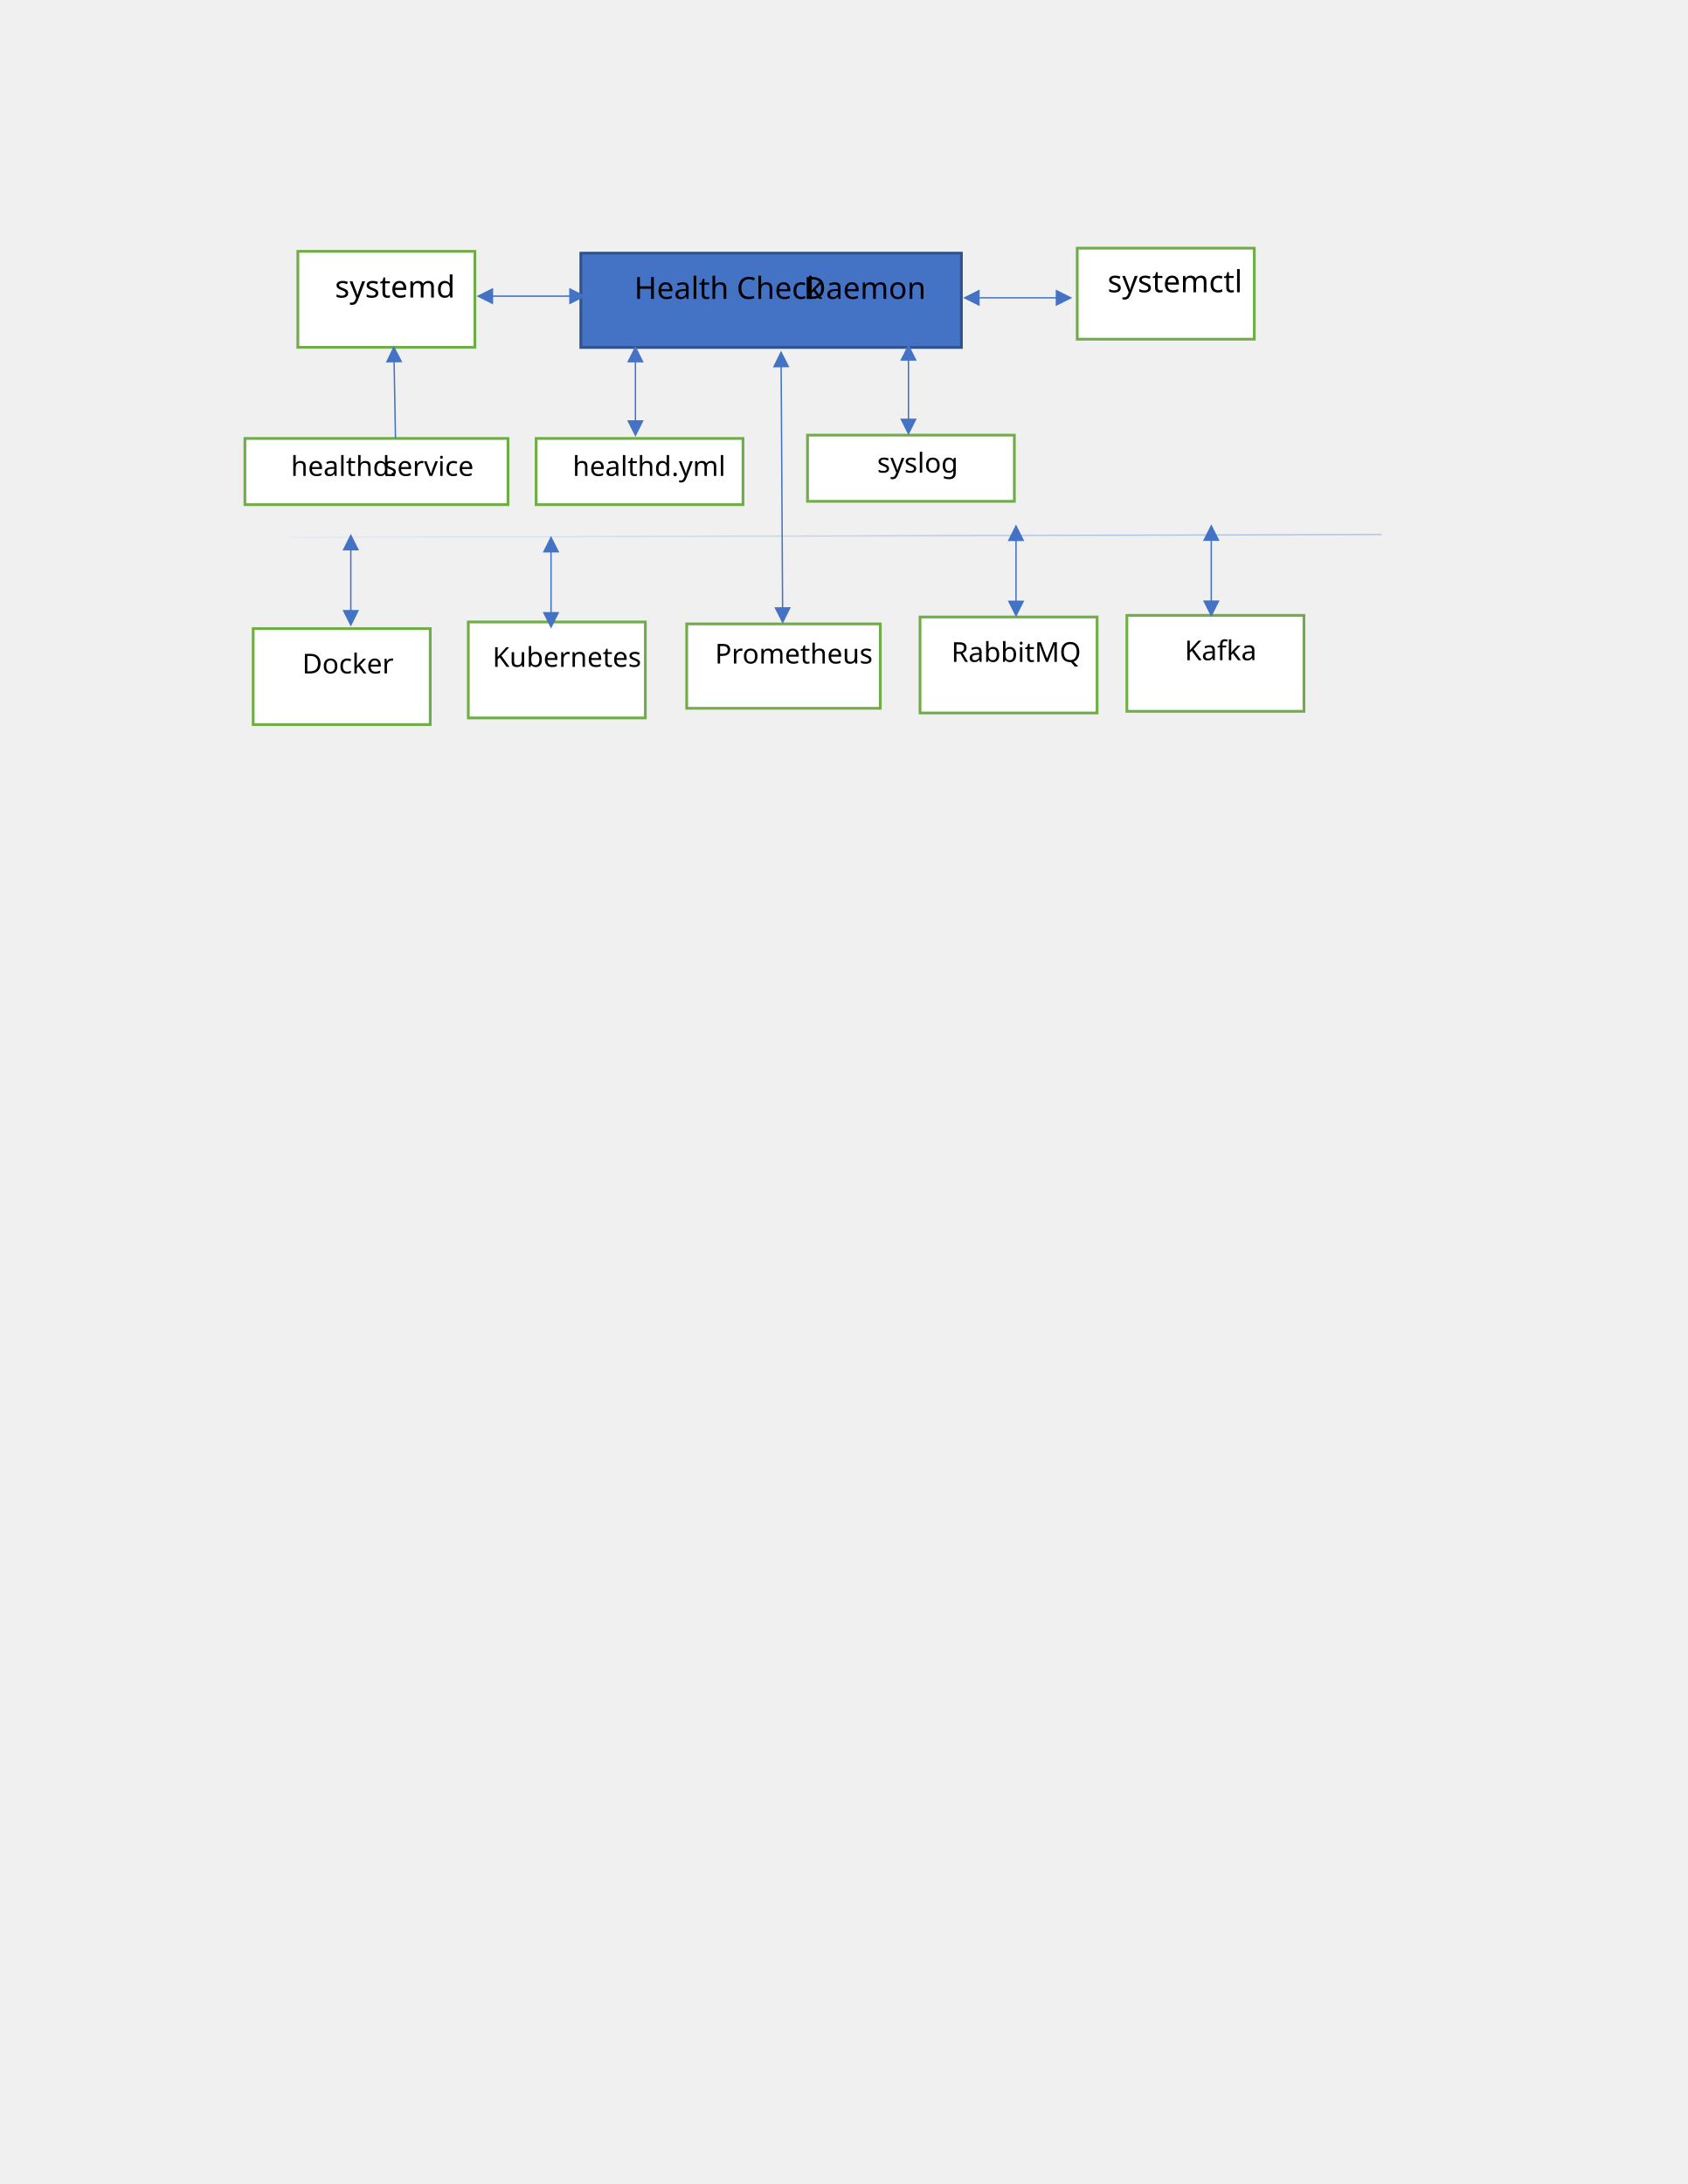
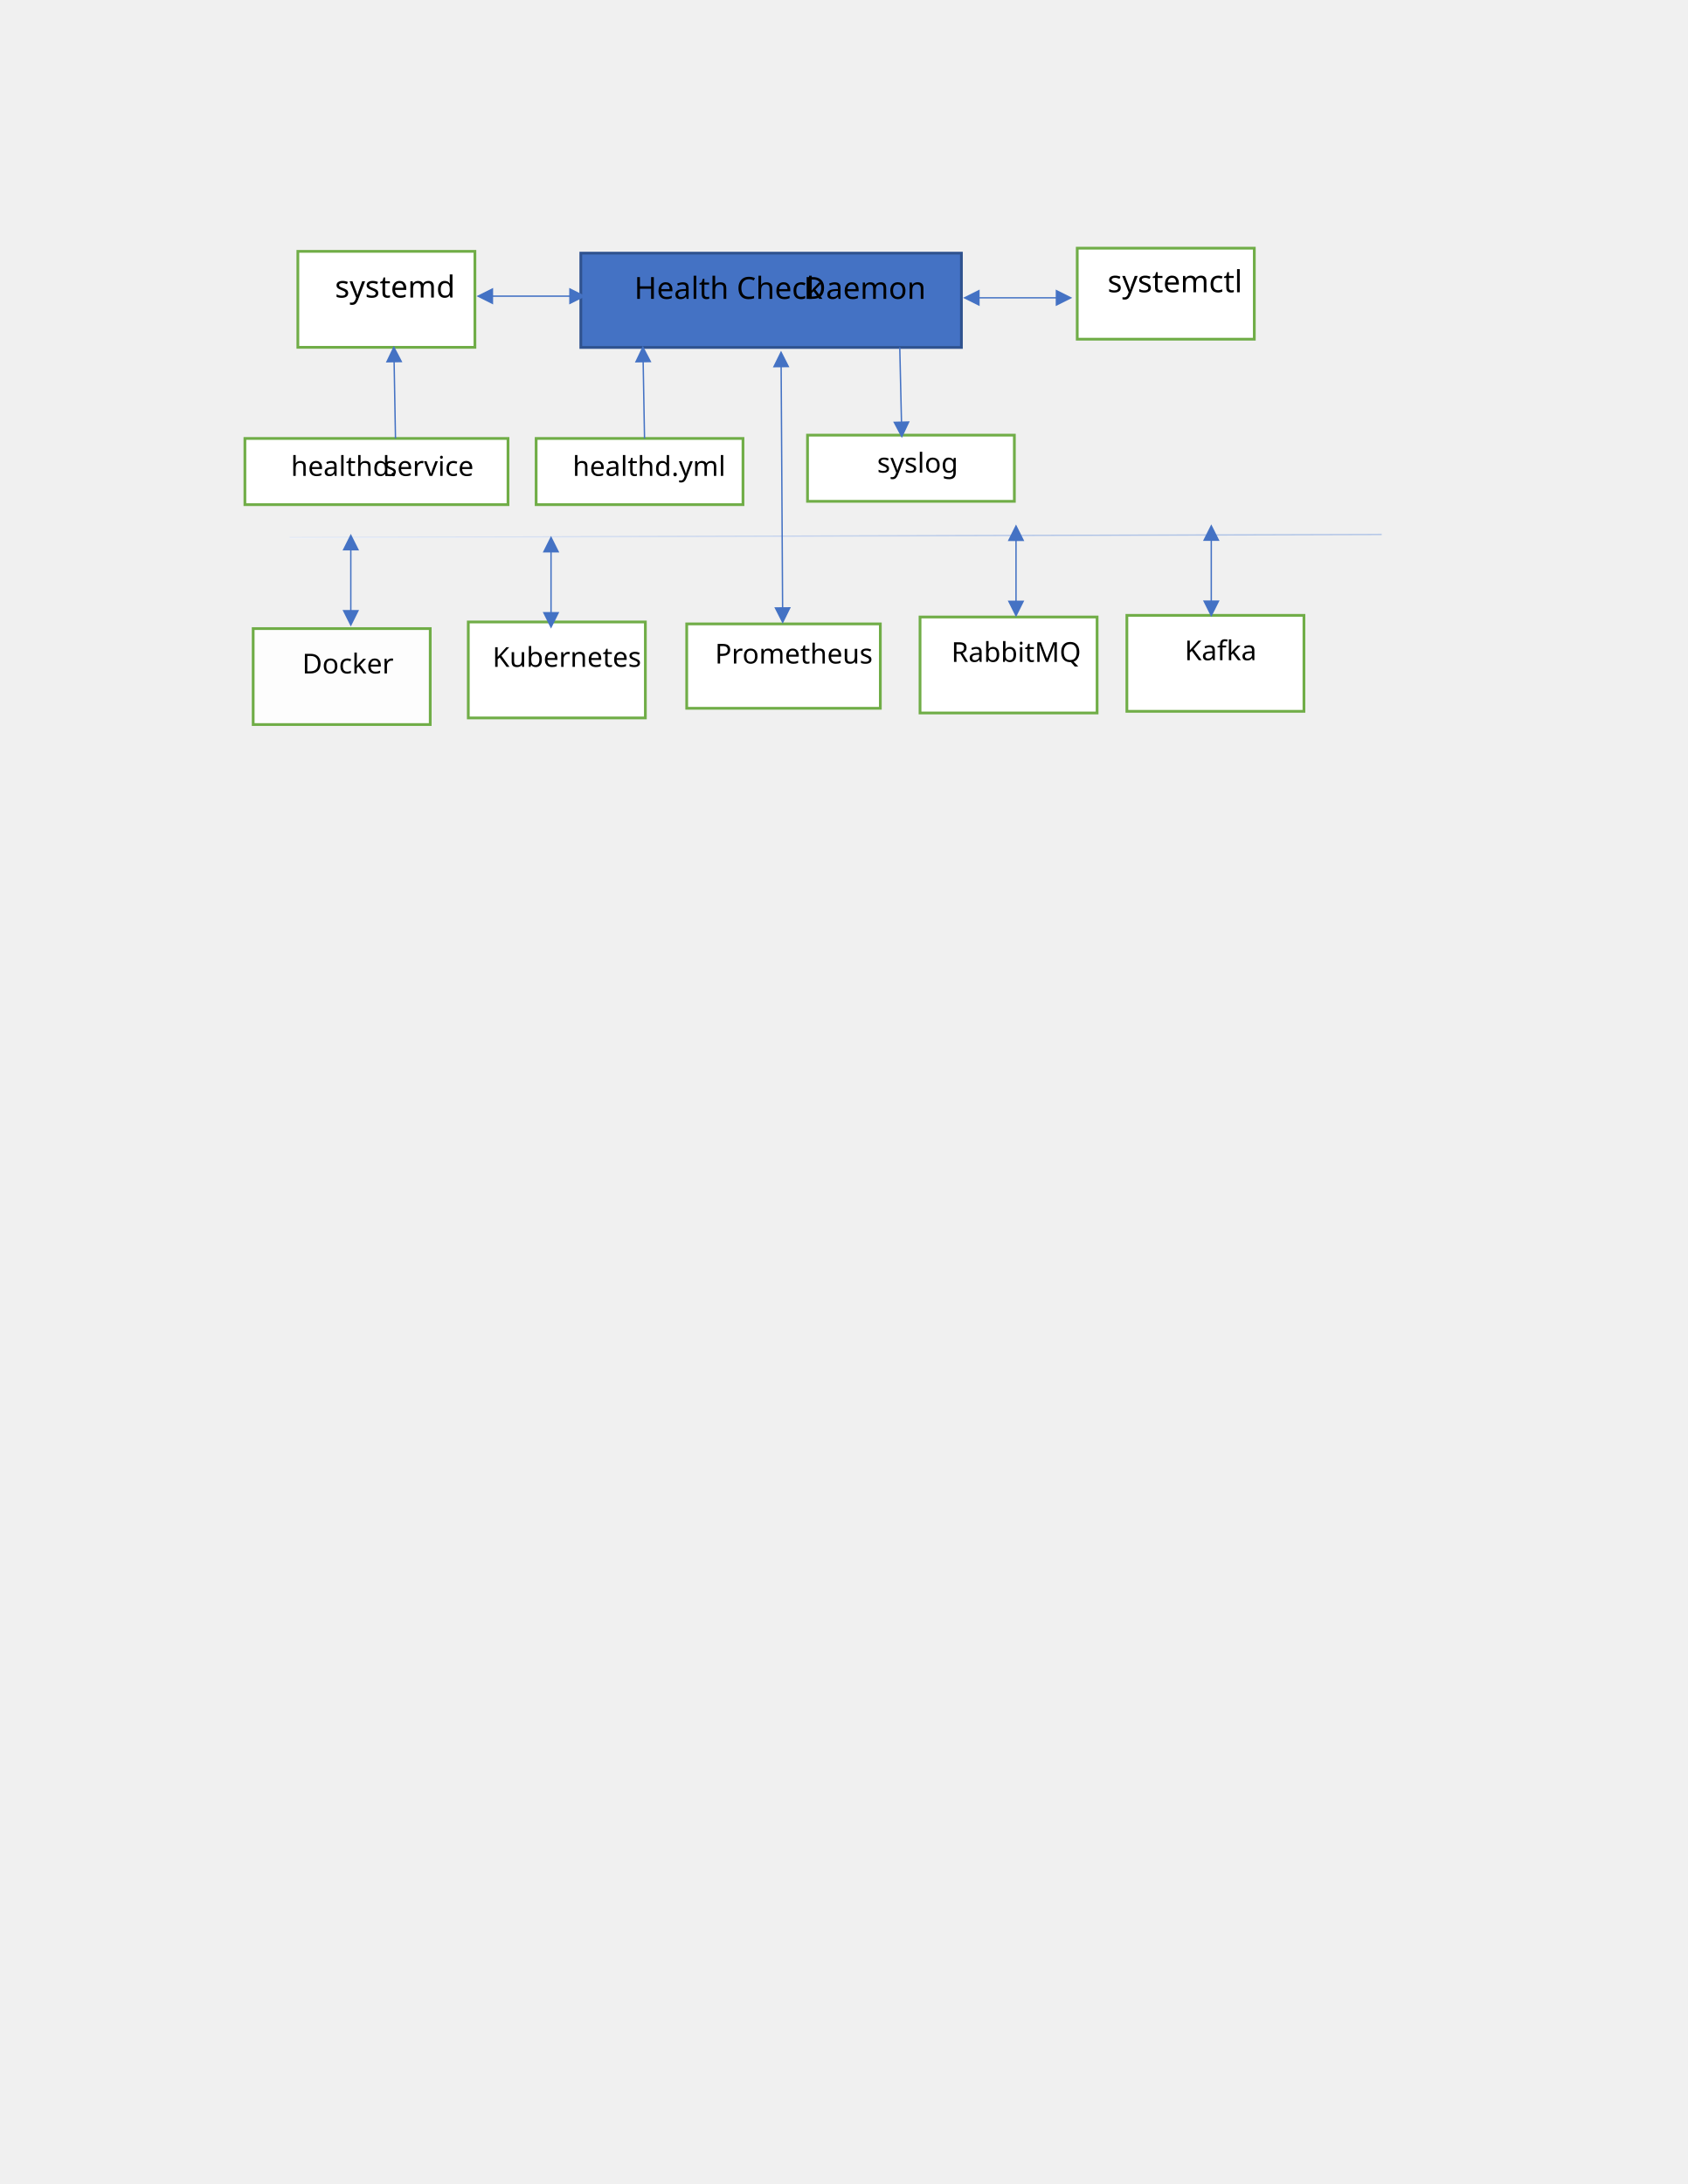
<svg xmlns="http://www.w3.org/2000/svg" viewBox="0 0 816 1056" height="1056" width="816" xml:space="preserve" id="svg2" version="1.1">
  <defs id="defs6">
-     <clipPath id="clipPath22" clipPathUnits="userSpaceOnUse">
-       <path style="clip-rule:evenodd" id="path20" d="M 211.13,670.06 H 348.19 V 696.1 H 211.13 Z" />
+     <clipPath id="clipPath18" clipPathUnits="userSpaceOnUse">
+       <path style="clip-rule:evenodd" id="path16" d="M 9.12e-6,0 H 612 V 792 H 9.12e-6 Z" />
    </clipPath>
    <clipPath id="clipPath30" clipPathUnits="userSpaceOnUse">
      <path style="clip-rule:evenodd" id="path28" d="M 211.13,670.06 H 348.19 V 696.1 H 211.13 Z" />
    </clipPath>
-     <clipPath id="clipPath42" clipPathUnits="userSpaceOnUse">
-       <path style="clip-rule:evenodd" id="path40" d="M 211.13,670.06 H 348.19 V 696.1 H 211.13 Z" />
-     </clipPath>
-     <clipPath id="clipPath54" clipPathUnits="userSpaceOnUse">
-       <path style="clip-rule:evenodd" id="path52" d="M 211.13,670.06 H 348.19 V 696.1 H 211.13 Z" />
-     </clipPath>
-     <clipPath id="clipPath66" clipPathUnits="userSpaceOnUse">
-       <path style="clip-rule:evenodd" id="path64" d="m 108.5,670.18 h 63.24 V 696.7 H 108.5 Z" />
+     <clipPath id="clipPath38" clipPathUnits="userSpaceOnUse">
+       <path style="clip-rule:evenodd" id="path36" d="M 211.13,670.06 H 348.19 V 696.1 H 211.13 Z" />
+     </clipPath>
+     <clipPath id="clipPath50" clipPathUnits="userSpaceOnUse">
+       <path style="clip-rule:evenodd" id="path48" d="M 211.13,670.06 H 348.19 V 696.1 H 211.13 Z" />
+     </clipPath>
+     <clipPath id="clipPath62" clipPathUnits="userSpaceOnUse">
+       <path style="clip-rule:evenodd" id="path60" d="M 211.13,670.06 H 348.19 V 696.1 H 211.13 Z" />
    </clipPath>
    <clipPath id="clipPath74" clipPathUnits="userSpaceOnUse">
      <path style="clip-rule:evenodd" id="path72" d="m 108.5,670.18 h 63.24 V 696.7 H 108.5 Z" />
    </clipPath>
-     <clipPath id="clipPath86" clipPathUnits="userSpaceOnUse">
-       <path style="clip-rule:evenodd" id="path84" d="m 108.5,670.18 h 63.24 V 696.7 H 108.5 Z" />
-     </clipPath>
-     <clipPath id="clipPath98" clipPathUnits="userSpaceOnUse">
-       <path style="clip-rule:evenodd" id="path96" d="m 391.15,673.06 h 63.264 V 697.9 H 391.15 Z" />
+     <clipPath id="clipPath82" clipPathUnits="userSpaceOnUse">
+       <path style="clip-rule:evenodd" id="path80" d="m 108.5,670.18 h 63.24 V 696.7 H 108.5 Z" />
+     </clipPath>
+     <clipPath id="clipPath94" clipPathUnits="userSpaceOnUse">
+       <path style="clip-rule:evenodd" id="path92" d="m 108.5,670.18 h 63.24 V 696.7 H 108.5 Z" />
    </clipPath>
    <clipPath id="clipPath106" clipPathUnits="userSpaceOnUse">
      <path style="clip-rule:evenodd" id="path104" d="m 391.15,673.06 h 63.264 V 697.9 H 391.15 Z" />
    </clipPath>
-     <clipPath id="clipPath118" clipPathUnits="userSpaceOnUse">
-       <path style="clip-rule:evenodd" id="path116" d="m 391.15,673.06 h 63.264 V 697.9 H 391.15 Z" />
-     </clipPath>
-     <clipPath id="clipPath130" clipPathUnits="userSpaceOnUse">
-       <path style="clip-rule:evenodd" id="path128" d="m 92.304,533.35 h 63.24 v 26.544 h -63.24 z" />
+     <clipPath id="clipPath114" clipPathUnits="userSpaceOnUse">
+       <path style="clip-rule:evenodd" id="path112" d="m 391.15,673.06 h 63.264 V 697.9 H 391.15 Z" />
+     </clipPath>
+     <clipPath id="clipPath126" clipPathUnits="userSpaceOnUse">
+       <path style="clip-rule:evenodd" id="path124" d="m 391.15,673.06 h 63.264 V 697.9 H 391.15 Z" />
    </clipPath>
    <clipPath id="clipPath138" clipPathUnits="userSpaceOnUse">
      <path style="clip-rule:evenodd" id="path136" d="m 92.304,533.35 h 63.24 v 26.544 h -63.24 z" />
    </clipPath>
-     <clipPath id="clipPath150" clipPathUnits="userSpaceOnUse">
-       <path style="clip-rule:evenodd" id="path148" d="m 92.304,533.35 h 63.24 v 26.544 h -63.24 z" />
-     </clipPath>
-     <clipPath id="clipPath162" clipPathUnits="userSpaceOnUse">
-       <path style="clip-rule:evenodd" id="path160" d="m 170.3,535.75 h 63.264 v 26.544 H 170.3 Z" />
+     <clipPath id="clipPath146" clipPathUnits="userSpaceOnUse">
+       <path style="clip-rule:evenodd" id="path144" d="m 92.304,533.35 h 63.24 v 26.544 h -63.24 z" />
+     </clipPath>
+     <clipPath id="clipPath158" clipPathUnits="userSpaceOnUse">
+       <path style="clip-rule:evenodd" id="path156" d="m 92.304,533.35 h 63.24 v 26.544 h -63.24 z" />
    </clipPath>
    <clipPath id="clipPath170" clipPathUnits="userSpaceOnUse">
      <path style="clip-rule:evenodd" id="path168" d="m 170.3,535.75 h 63.264 v 26.544 H 170.3 Z" />
    </clipPath>
-     <clipPath id="clipPath182" clipPathUnits="userSpaceOnUse">
-       <path style="clip-rule:evenodd" id="path180" d="m 170.3,535.75 h 63.264 v 26.544 H 170.3 Z" />
-     </clipPath>
-     <clipPath id="clipPath194" clipPathUnits="userSpaceOnUse">
-       <path style="clip-rule:evenodd" id="path192" d="m 249.53,539.23 h 69.24 v 22.344 h -69.24 z" />
+     <clipPath id="clipPath178" clipPathUnits="userSpaceOnUse">
+       <path style="clip-rule:evenodd" id="path176" d="m 170.3,535.75 h 63.264 v 26.544 H 170.3 Z" />
+     </clipPath>
+     <clipPath id="clipPath190" clipPathUnits="userSpaceOnUse">
+       <path style="clip-rule:evenodd" id="path188" d="m 170.3,535.75 h 63.264 v 26.544 H 170.3 Z" />
    </clipPath>
    <clipPath id="clipPath202" clipPathUnits="userSpaceOnUse">
      <path style="clip-rule:evenodd" id="path200" d="m 249.53,539.23 h 69.24 v 22.344 h -69.24 z" />
    </clipPath>
-     <clipPath id="clipPath214" clipPathUnits="userSpaceOnUse">
-       <path style="clip-rule:evenodd" id="path212" d="m 249.53,539.23 h 69.24 v 22.344 h -69.24 z" />
-     </clipPath>
-     <clipPath id="clipPath226" clipPathUnits="userSpaceOnUse">
-       <path style="clip-rule:evenodd" id="path224" d="m 334.15,537.55 h 63.24 v 26.544 h -63.24 z" />
+     <clipPath id="clipPath210" clipPathUnits="userSpaceOnUse">
+       <path style="clip-rule:evenodd" id="path208" d="m 249.53,539.23 h 69.24 v 22.344 h -69.24 z" />
+     </clipPath>
+     <clipPath id="clipPath222" clipPathUnits="userSpaceOnUse">
+       <path style="clip-rule:evenodd" id="path220" d="m 249.53,539.23 h 69.24 v 22.344 h -69.24 z" />
    </clipPath>
    <clipPath id="clipPath234" clipPathUnits="userSpaceOnUse">
      <path style="clip-rule:evenodd" id="path232" d="m 334.15,537.55 h 63.24 v 26.544 h -63.24 z" />
    </clipPath>
-     <clipPath id="clipPath246" clipPathUnits="userSpaceOnUse">
-       <path style="clip-rule:evenodd" id="path244" d="m 334.15,537.55 h 63.24 v 26.544 h -63.24 z" />
-     </clipPath>
-     <clipPath id="clipPath258" clipPathUnits="userSpaceOnUse">
-       <path style="clip-rule:evenodd" id="path256" d="m 409.15,538.15 h 63.264 v 26.544 H 409.15 Z" />
+     <clipPath id="clipPath242" clipPathUnits="userSpaceOnUse">
+       <path style="clip-rule:evenodd" id="path240" d="m 334.15,537.55 h 63.24 v 26.544 h -63.24 z" />
+     </clipPath>
+     <clipPath id="clipPath254" clipPathUnits="userSpaceOnUse">
+       <path style="clip-rule:evenodd" id="path252" d="m 334.15,537.55 h 63.24 v 26.544 h -63.24 z" />
    </clipPath>
    <clipPath id="clipPath266" clipPathUnits="userSpaceOnUse">
      <path style="clip-rule:evenodd" id="path264" d="m 409.15,538.15 h 63.264 v 26.544 H 409.15 Z" />
    </clipPath>
-     <clipPath id="clipPath278" clipPathUnits="userSpaceOnUse">
-       <path style="clip-rule:evenodd" id="path276" d="m 409.15,538.15 h 63.264 v 26.544 H 409.15 Z" />
-     </clipPath>
-     <linearGradient id="linearGradient296" spreadMethod="pad" gradientUnits="userSpaceOnUse" y2="598.45" x2="303.12" y1="595.05" x1="303.12">
-       <stop id="stop282" offset="0" style="stop-opacity:1;stop-color:#c7d5ed" />
-       <stop id="stop284" offset="0.085" style="stop-opacity:1;stop-color:#abc0e4" />
-       <stop id="stop286" offset="0.13" style="stop-opacity:1;stop-color:#abc0e4" />
-       <stop id="stop288" offset="0.5" style="stop-opacity:1;stop-color:#f6f8fc" />
-       <stop id="stop290" offset="0.87" style="stop-opacity:1;stop-color:#abc0e4" />
-       <stop id="stop292" offset="0.915" style="stop-opacity:1;stop-color:#abc0e4" />
-       <stop id="stop294" offset="1" style="stop-opacity:1;stop-color:#c7d5ed" />
+     <clipPath id="clipPath274" clipPathUnits="userSpaceOnUse">
+       <path style="clip-rule:evenodd" id="path272" d="m 409.15,538.15 h 63.264 v 26.544 H 409.15 Z" />
+     </clipPath>
+     <clipPath id="clipPath286" clipPathUnits="userSpaceOnUse">
+       <path style="clip-rule:evenodd" id="path284" d="m 409.15,538.15 h 63.264 v 26.544 H 409.15 Z" />
+     </clipPath>
+     <linearGradient id="linearGradient304" spreadMethod="pad" gradientUnits="userSpaceOnUse" y2="598.45" x2="303.12" y1="595.05" x1="303.12">
+       <stop id="stop290" offset="0" style="stop-opacity:1;stop-color:#c7d5ed" />
+       <stop id="stop292" offset="0.085" style="stop-opacity:1;stop-color:#abc0e4" />
+       <stop id="stop294" offset="0.13" style="stop-opacity:1;stop-color:#abc0e4" />
+       <stop id="stop296" offset="0.5" style="stop-opacity:1;stop-color:#f6f8fc" />
+       <stop id="stop298" offset="0.87" style="stop-opacity:1;stop-color:#abc0e4" />
+       <stop id="stop300" offset="0.915" style="stop-opacity:1;stop-color:#abc0e4" />
+       <stop id="stop302" offset="1" style="stop-opacity:1;stop-color:#c7d5ed" />
    </linearGradient>
-     <clipPath id="clipPath316" clipPathUnits="userSpaceOnUse">
-       <path style="clip-rule:evenodd" id="path314" d="m 194.93,613.06 h 74.04 v 15.84 h -74.04 z" />
-     </clipPath>
    <clipPath id="clipPath324" clipPathUnits="userSpaceOnUse">
      <path style="clip-rule:evenodd" id="path322" d="m 194.93,613.06 h 74.04 v 15.84 h -74.04 z" />
    </clipPath>
-     <clipPath id="clipPath336" clipPathUnits="userSpaceOnUse">
-       <path style="clip-rule:evenodd" id="path334" d="m 194.93,613.06 h 74.04 v 15.84 h -74.04 z" />
-     </clipPath>
-     <clipPath id="clipPath348" clipPathUnits="userSpaceOnUse">
-       <path style="clip-rule:evenodd" id="path346" d="m 89.304,613.06 h 94.44 v 15.84 h -94.44 z" />
+     <clipPath id="clipPath332" clipPathUnits="userSpaceOnUse">
+       <path style="clip-rule:evenodd" id="path330" d="m 194.93,613.06 h 74.04 v 15.84 h -74.04 z" />
+     </clipPath>
+     <clipPath id="clipPath344" clipPathUnits="userSpaceOnUse">
+       <path style="clip-rule:evenodd" id="path342" d="m 194.93,613.06 h 74.04 v 15.84 h -74.04 z" />
    </clipPath>
    <clipPath id="clipPath356" clipPathUnits="userSpaceOnUse">
      <path style="clip-rule:evenodd" id="path354" d="m 89.304,613.06 h 94.44 v 15.84 h -94.44 z" />
    </clipPath>
-     <clipPath id="clipPath368" clipPathUnits="userSpaceOnUse">
-       <path style="clip-rule:evenodd" id="path366" d="m 89.304,613.06 h 94.44 v 15.84 h -94.44 z" />
-     </clipPath>
-     <clipPath id="clipPath380" clipPathUnits="userSpaceOnUse">
-       <path style="clip-rule:evenodd" id="path378" d="m 89.304,613.06 h 94.44 v 15.84 h -94.44 z" />
-     </clipPath>
-     <clipPath id="clipPath392" clipPathUnits="userSpaceOnUse">
-       <path style="clip-rule:evenodd" id="path390" d="m 293.33,614.26 h 74.064 V 630.1 H 293.33 Z" />
+     <clipPath id="clipPath364" clipPathUnits="userSpaceOnUse">
+       <path style="clip-rule:evenodd" id="path362" d="m 89.304,613.06 h 94.44 v 15.84 h -94.44 z" />
+     </clipPath>
+     <clipPath id="clipPath376" clipPathUnits="userSpaceOnUse">
+       <path style="clip-rule:evenodd" id="path374" d="m 89.304,613.06 h 94.44 v 15.84 h -94.44 z" />
+     </clipPath>
+     <clipPath id="clipPath388" clipPathUnits="userSpaceOnUse">
+       <path style="clip-rule:evenodd" id="path386" d="m 89.304,613.06 h 94.44 v 15.84 h -94.44 z" />
    </clipPath>
    <clipPath id="clipPath400" clipPathUnits="userSpaceOnUse">
      <path style="clip-rule:evenodd" id="path398" d="m 293.33,614.26 h 74.064 V 630.1 H 293.33 Z" />
    </clipPath>
-     <clipPath id="clipPath412" clipPathUnits="userSpaceOnUse">
-       <path style="clip-rule:evenodd" id="path410" d="m 293.33,614.26 h 74.064 V 630.1 H 293.33 Z" />
+     <clipPath id="clipPath408" clipPathUnits="userSpaceOnUse">
+       <path style="clip-rule:evenodd" id="path406" d="m 293.33,614.26 h 74.064 V 630.1 H 293.33 Z" />
+     </clipPath>
+     <clipPath id="clipPath420" clipPathUnits="userSpaceOnUse">
+       <path style="clip-rule:evenodd" id="path418" d="m 293.33,614.26 h 74.064 V 630.1 H 293.33 Z" />
    </clipPath>
  </defs>
  <g transform="matrix(1.333333,0,0,-1.333333,0,1056)" id="g10">
-     <path id="path12" style="fill:#4472c4;fill-opacity:1;fill-rule:evenodd;stroke:none" d="m 210.6,666 h 138 v 34.2 h -138 z" />
-     <path id="path14" style="fill:none;stroke:#2f528f;stroke-width:1;stroke-linecap:butt;stroke-linejoin:miter;stroke-miterlimit:10;stroke-dasharray:none;stroke-opacity:1" d="m 210.6,666 h 138 v 34.2 h -138 z" />
-     <g id="g16">
-       <g clip-path="url(#clipPath22)" id="g18">
-         <g id="g24">
-           <g clip-path="url(#clipPath30)" id="g26">
-             <text id="text34" style="font-variant:normal;font-weight:normal;font-size:11.04px;font-family:Calibri;-inkscape-font-specification:Calibri;writing-mode:lr-tb;fill:#000000;fill-opacity:1;fill-rule:nonzero;stroke:none" transform="matrix(1,0,0,-1,229.97,683.62)">
-               <tspan id="tspan32" y="0" x="0 6.845 12.343 17.631 20.17 23.868 29.664 32.16 38.044 43.807 49.305 53.886 58.909">Health Check </tspan>
-             </text>
-           </g>
-         </g>
-         <g id="g36">
-           <g clip-path="url(#clipPath42)" id="g38">
-             <text id="text46" style="font-variant:normal;font-weight:normal;font-size:11.04px;font-family:Calibri;-inkscape-font-specification:Calibri;writing-mode:lr-tb;fill:#000000;fill-opacity:1;fill-rule:nonzero;stroke:none" transform="matrix(1,0,0,-1,291.41,683.62)">
-               <tspan id="tspan44" y="0" x="0 6.723 12.012 17.399 26.264 32.137">Daemon</tspan>
-             </text>
-           </g>
-         </g>
-         <g id="g48">
-           <g clip-path="url(#clipPath54)" id="g50" />
-         </g>
-       </g>
-     </g>
-     <path id="path56" style="fill:#ffffff;fill-opacity:1;fill-rule:evenodd;stroke:none" d="m 108,666.05 h 64.2 v 34.8 H 108 Z" />
-     <path id="path58" style="fill:none;stroke:#70ad47;stroke-width:1;stroke-linecap:butt;stroke-linejoin:miter;stroke-miterlimit:10;stroke-dasharray:none;stroke-opacity:1" d="m 108,666.05 h 64.2 v 34.8 H 108 Z" />
-     <g id="g60">
-       <g clip-path="url(#clipPath66)" id="g62">
-         <g id="g68">
-           <g clip-path="url(#clipPath74)" id="g70">
-             <text id="text78" style="font-variant:normal;font-weight:normal;font-size:11.04px;font-family:Calibri;-inkscape-font-specification:Calibri;writing-mode:lr-tb;fill:#000000;fill-opacity:1;fill-rule:nonzero;stroke:none" transform="matrix(1,0,0,-1,121.46,684.1)">
-               <tspan id="tspan76" y="0" x="0 4.317 9.351 13.668 17.366 22.787 31.652">systemd</tspan>
-             </text>
-           </g>
-         </g>
-         <g id="g80">
-           <g clip-path="url(#clipPath86)" id="g82" />
-         </g>
-       </g>
-     </g>
-     <path id="path88" style="fill:#ffffff;fill-opacity:1;fill-rule:evenodd;stroke:none" d="m 390.6,669 h 64.2 v 33 h -64.2 z" />
-     <path id="path90" style="fill:none;stroke:#70ad47;stroke-width:1;stroke-linecap:butt;stroke-linejoin:miter;stroke-miterlimit:10;stroke-dasharray:none;stroke-opacity:1" d="m 390.6,669 h 64.2 v 33 h -64.2 z" />
-     <g id="g92">
-       <g clip-path="url(#clipPath98)" id="g94">
-         <g id="g100">
-           <g clip-path="url(#clipPath106)" id="g102">
-             <text id="text110" style="font-variant:normal;font-weight:normal;font-size:11.04px;font-family:Calibri;-inkscape-font-specification:Calibri;writing-mode:lr-tb;fill:#000000;fill-opacity:1;fill-rule:nonzero;stroke:none" transform="matrix(1,0,0,-1,401.59,686.02)">
-               <tspan id="tspan108" y="0" x="0 4.317 9.351 13.668 17.366 22.787 31.652 36.211 39.91">systemctl</tspan>
-             </text>
-           </g>
-         </g>
-         <g id="g112">
-           <g clip-path="url(#clipPath118)" id="g114" />
-         </g>
-       </g>
-     </g>
-     <path id="path120" style="fill:#ffffff;fill-opacity:1;fill-rule:evenodd;stroke:none" d="M 91.8,529.25 H 156 v 34.8 H 91.8 Z" />
-     <path id="path122" style="fill:none;stroke:#70ad47;stroke-width:1;stroke-linecap:butt;stroke-linejoin:miter;stroke-miterlimit:10;stroke-dasharray:none;stroke-opacity:1" d="M 91.8,529.25 H 156 v 34.8 H 91.8 Z" />
-     <g id="g124">
-       <g clip-path="url(#clipPath130)" id="g126">
-         <g id="g132">
-           <g clip-path="url(#clipPath138)" id="g134">
-             <text id="text142" style="font-variant:normal;font-weight:normal;font-size:9.96px;font-family:Calibri;-inkscape-font-specification:Calibri;writing-mode:lr-tb;fill:#000000;fill-opacity:1;fill-rule:nonzero;stroke:none" transform="matrix(1,0,0,-1,109.58,547.78)">
-               <tspan id="tspan140" y="0" x="0 6.125 11.374 15.587 20.149 25.069">Docker</tspan>
-             </text>
-           </g>
-         </g>
-         <g id="g144">
-           <g clip-path="url(#clipPath150)" id="g146" />
-         </g>
-       </g>
-     </g>
-     <path id="path152" style="fill:#ffffff;fill-opacity:1;fill-rule:evenodd;stroke:none" d="M 169.8,531.65 H 234 v 34.8 h -64.2 z" />
-     <path id="path154" style="fill:none;stroke:#70ad47;stroke-width:1;stroke-linecap:butt;stroke-linejoin:miter;stroke-miterlimit:10;stroke-dasharray:none;stroke-opacity:1" d="M 169.8,531.65 H 234 v 34.8 h -64.2 z" />
-     <g id="g156">
-       <g clip-path="url(#clipPath162)" id="g158">
-         <g id="g164">
-           <g clip-path="url(#clipPath170)" id="g166">
-             <text id="text174" style="font-variant:normal;font-weight:normal;font-size:9.96px;font-family:Calibri;-inkscape-font-specification:Calibri;writing-mode:lr-tb;fill:#000000;fill-opacity:1;fill-rule:nonzero;stroke:none" transform="matrix(1,0,0,-1,178.58,550.18)">
-               <tspan id="tspan172" y="0" x="0 5.179 10.428 15.697 20.617 24.093 29.372 34.292 37.629 42.679">Kubernetes</tspan>
-             </text>
-           </g>
-         </g>
-         <g id="g176">
-           <g clip-path="url(#clipPath182)" id="g178" />
-         </g>
-       </g>
-     </g>
-     <path id="path184" style="fill:#ffffff;fill-opacity:1;fill-rule:evenodd;stroke:none" d="m 249,535.15 h 70.2 v 30.6 H 249 Z" />
-     <path id="path186" style="fill:none;stroke:#70ad47;stroke-width:1;stroke-linecap:butt;stroke-linejoin:miter;stroke-miterlimit:10;stroke-dasharray:none;stroke-opacity:1" d="m 249,535.15 h 70.2 v 30.6 H 249 Z" />
-     <g id="g188">
-       <g clip-path="url(#clipPath194)" id="g190">
-         <g id="g196">
-           <g clip-path="url(#clipPath202)" id="g198">
-             <text id="text206" style="font-variant:normal;font-weight:normal;font-size:9.96px;font-family:Calibri;-inkscape-font-specification:Calibri;writing-mode:lr-tb;fill:#000000;fill-opacity:1;fill-rule:nonzero;stroke:none" transform="matrix(1,0,0,-1,259.25,551.38)">
-               <tspan id="tspan204" y="0" x="0 5.149 8.625 13.914 21.832 26.753 30.089 35.378 40.298 45.687">Prometheus</tspan>
-             </text>
-           </g>
-         </g>
-         <g id="g208">
-           <g clip-path="url(#clipPath214)" id="g210" />
-         </g>
-       </g>
-     </g>
-     <path id="path216" style="fill:#ffffff;fill-opacity:1;fill-rule:evenodd;stroke:none" d="m 333.6,533.45 h 64.2 v 34.8 h -64.2 z" />
-     <path id="path218" style="fill:none;stroke:#70ad47;stroke-width:1;stroke-linecap:butt;stroke-linejoin:miter;stroke-miterlimit:10;stroke-dasharray:none;stroke-opacity:1" d="m 333.6,533.45 h 64.2 v 34.8 h -64.2 z" />
-     <g id="g220">
-       <g clip-path="url(#clipPath226)" id="g222">
-         <g id="g228">
-           <g clip-path="url(#clipPath234)" id="g230">
-             <text id="text238" style="font-variant:normal;font-weight:normal;font-size:9.96px;font-family:Calibri;-inkscape-font-specification:Calibri;writing-mode:lr-tb;fill:#000000;fill-opacity:1;fill-rule:nonzero;stroke:none" transform="matrix(1,0,0,-1,344.95,551.98)">
-               <tspan id="tspan236" y="0" x="0 5.408 10.179 15.468 20.737 23.028 26.364 34.88">RabbitMQ</tspan>
-             </text>
-           </g>
-         </g>
-         <g id="g240">
-           <g clip-path="url(#clipPath246)" id="g242" />
-         </g>
-       </g>
-     </g>
-     <path id="path248" style="fill:#ffffff;fill-opacity:1;fill-rule:evenodd;stroke:none" d="m 408.6,534.05 h 64.2 v 34.8 h -64.2 z" />
-     <path id="path250" style="fill:none;stroke:#70ad47;stroke-width:1;stroke-linecap:butt;stroke-linejoin:miter;stroke-miterlimit:10;stroke-dasharray:none;stroke-opacity:1" d="m 408.6,534.05 h 64.2 v 34.8 h -64.2 z" />
-     <g id="g252">
-       <g clip-path="url(#clipPath258)" id="g254">
-         <g id="g260">
-           <g clip-path="url(#clipPath266)" id="g262">
-             <text id="text270" style="font-variant:normal;font-weight:normal;font-size:9.96px;font-family:Calibri;-inkscape-font-specification:Calibri;writing-mode:lr-tb;fill:#000000;fill-opacity:1;fill-rule:nonzero;stroke:none" transform="matrix(1,0,0,-1,429.55,552.58)">
-               <tspan id="tspan268" y="0" x="0 5.179 9.95 12.988 17.52">Kafka</tspan>
-             </text>
-           </g>
-         </g>
-         <g id="g272">
-           <g clip-path="url(#clipPath278)" id="g274" />
-         </g>
-       </g>
-     </g>
-     <g id="g280">
-       <path id="path298" style="fill:url(#linearGradient296);fill-opacity:1;fill-rule:nonzero;stroke:none" d="m 105,596.75 396,1.2 v 0.5 l -396,-1.2 z" />
-     </g>
-     <path id="path300" style="fill:#4472c4;fill-opacity:1;fill-rule:nonzero;stroke:none" d="m 127.45,569.8 v 23.6 h -0.5 v -23.6 z m -3.25,1 3,-6 3,6 z m 6,21.6 -3,6 -3,-6 z" />
-     <path id="path302" style="fill:#4472c4;fill-opacity:1;fill-rule:nonzero;stroke:none" d="m 200.05,569.05 v 23.6 h -0.5 v -23.6 z m -3.25,1 3,-6 3,6 z m 6,21.6 -3,6 -3,-6 z" />
-     <path id="path304" style="fill:#4472c4;fill-opacity:1;fill-rule:nonzero;stroke:none" d="m 439.45,573.25 v 23.6 h -0.5 v -23.6 z m -3.25,1 3,-6 3,6 z m 6,21.6 -3,6 -3,-6 z" />
-     <path id="path306" style="fill:#ffffff;fill-opacity:1;fill-rule:evenodd;stroke:none" d="m 194.4,609 h 75 v 24 h -75 z" />
-     <path id="path308" style="fill:none;stroke:#70ad47;stroke-width:1;stroke-linecap:butt;stroke-linejoin:miter;stroke-miterlimit:10;stroke-dasharray:none;stroke-opacity:1" d="m 194.4,609 h 75 v 24 h -75 z" />
-     <g id="g310">
-       <g clip-path="url(#clipPath316)" id="g312">
-         <g id="g318">
-           <g clip-path="url(#clipPath324)" id="g320">
-             <text id="text328" style="font-variant:normal;font-weight:normal;font-size:9.96px;font-family:Calibri;-inkscape-font-specification:Calibri;writing-mode:lr-tb;fill:#000000;fill-opacity:1;fill-rule:nonzero;stroke:none" transform="matrix(1,0,0,-1,207.65,619.42)">
-               <tspan id="tspan326" y="0" x="0 5.269 10.189 14.96 17.251 20.617 25.886 31.155 33.665 38.226 46.145">healthd.yml</tspan>
-             </text>
-           </g>
-         </g>
-         <g id="g330">
-           <g clip-path="url(#clipPath336)" id="g332" />
-         </g>
-       </g>
-     </g>
-     <path id="path338" style="fill:#ffffff;fill-opacity:1;fill-rule:evenodd;stroke:none" d="m 88.8,609 h 95.4 v 24 H 88.8 Z" />
-     <path id="path340" style="fill:none;stroke:#70ad47;stroke-width:1;stroke-linecap:butt;stroke-linejoin:miter;stroke-miterlimit:10;stroke-dasharray:none;stroke-opacity:1" d="m 88.8,609 h 95.4 v 24 H 88.8 Z" />
-     <g id="g342">
-       <g clip-path="url(#clipPath348)" id="g344">
-         <g id="g350">
-           <g clip-path="url(#clipPath356)" id="g352">
-             <text id="text360" style="font-variant:normal;font-weight:normal;font-size:9.96px;font-family:Calibri;-inkscape-font-specification:Calibri;writing-mode:lr-tb;fill:#000000;fill-opacity:1;fill-rule:nonzero;stroke:none" transform="matrix(1,0,0,-1,105.5,619.42)">
-               <tspan id="tspan358" y="0" x="0 5.269 10.189 14.96 17.251 20.617 25.886 31.155">healthd.</tspan>
-             </text>
-           </g>
-         </g>
-         <g id="g362">
-           <g clip-path="url(#clipPath368)" id="g364">
-             <text id="text372" style="font-variant:normal;font-weight:normal;font-size:9.96px;font-family:Calibri;-inkscape-font-specification:Calibri;writing-mode:lr-tb;fill:#000000;fill-opacity:1;fill-rule:nonzero;stroke:none" transform="matrix(1,0,0,-1,139.22,619.42)">
-               <tspan id="tspan370" y="0" x="0 3.845 8.765 12.35 16.793 19.083 23.296">service</tspan>
-             </text>
-           </g>
-         </g>
-         <g id="g374">
-           <g clip-path="url(#clipPath380)" id="g376" />
-         </g>
-       </g>
-     </g>
-     <path id="path382" style="fill:#ffffff;fill-opacity:1;fill-rule:evenodd;stroke:none" d="m 292.8,610.2 h 75 v 24 h -75 z" />
-     <path id="path384" style="fill:none;stroke:#70ad47;stroke-width:1;stroke-linecap:butt;stroke-linejoin:miter;stroke-miterlimit:10;stroke-dasharray:none;stroke-opacity:1" d="m 292.8,610.2 h 75 v 24 h -75 z" />
-     <g id="g386">
-       <g clip-path="url(#clipPath392)" id="g388">
-         <g id="g394">
-           <g clip-path="url(#clipPath400)" id="g396">
-             <text id="text404" style="font-variant:normal;font-weight:normal;font-size:9.96px;font-family:Calibri;-inkscape-font-specification:Calibri;writing-mode:lr-tb;fill:#000000;fill-opacity:1;fill-rule:nonzero;stroke:none" transform="matrix(1,0,0,-1,318.05,620.62)">
-               <tspan id="tspan402" y="0" x="0 3.845 8.396 12.241 14.532 19.781">syslog</tspan>
-             </text>
-           </g>
-         </g>
-         <g id="g406">
-           <g clip-path="url(#clipPath412)" id="g408" />
-         </g>
-       </g>
-     </g>
-     <path id="path414" style="fill:#4472c4;fill-opacity:1;fill-rule:nonzero;stroke:none" d="m 368.65,573.2 v 23.6 h -0.5 v -23.6 z m -3.25,1 3,-6 3,6 z m 6,21.6 -3,6 -3,-6 z" />
-     <path id="path416" style="fill:#4472c4;fill-opacity:1;fill-rule:nonzero;stroke:none" d="m 283.52,570.8 -0.54,89 h 0.5 l 0.54,-89 z m 3.24,1.02 -2.96,-6.02 -3.04,5.98 z m -6.52,86.96 2.96,6.02 3.04,-5.98 z" />
-     <path id="path418" style="fill:#4472c4;fill-opacity:1;fill-rule:nonzero;stroke:none" d="m 230.65,661.6 v -23 h -0.5 v 23 z m -3.25,-1 3,6 3,-6 z m 6,-21 -3,-6 -3,6 z" />
-     <path id="path420" style="fill:#4472c4;fill-opacity:1;fill-rule:nonzero;stroke:none" d="m 329.65,662.2 v -23 h -0.5 v 23 z m -3.25,-1 3,6 3,-6 z m 6,-21 -3,-6 -3,6 z" />
-     <path id="path422" style="fill:#4472c4;fill-opacity:1;fill-rule:nonzero;stroke:none" d="m 177.8,684.85 h 29.6 v -0.5 h -29.6 z m 1,-3.25 -6,3 6,3 z m 27.6,6 6,-3 -6,-3 z" />
-     <path id="path424" style="fill:#4472c4;fill-opacity:1;fill-rule:nonzero;stroke:none" d="m 354.2,684.25 h 29.6 v -0.5 h -29.6 z m 1,-3.25 -6,3 6,3 z m 27.6,6 6,-3 -6,-3 z" />
-     <path id="path426" style="fill:#4472c4;fill-opacity:1;fill-rule:nonzero;stroke:none" d="m 143.15,633 -0.51,28.6 0.5,0.01 0.51,-28.61 z m -3.24,27.55 2.89,6.05 3.11,-5.95 z" />
+     <g id="g12">
+       <g clip-path="url(#clipPath18)" id="g14" />
+     </g>
+     <path id="path20" style="fill:#4472c4;fill-opacity:1;fill-rule:evenodd;stroke:none" d="m 210.6,666 h 138 v 34.2 h -138 z" />
+     <path id="path22" style="fill:none;stroke:#2f528f;stroke-width:1;stroke-linecap:butt;stroke-linejoin:miter;stroke-miterlimit:10;stroke-dasharray:none;stroke-opacity:1" d="m 210.6,666 h 138 v 34.2 h -138 z" />
+     <g id="g24">
+       <g clip-path="url(#clipPath30)" id="g26">
+         <g id="g32">
+           <g clip-path="url(#clipPath38)" id="g34">
+             <text id="text42" style="font-variant:normal;font-weight:normal;font-size:11.04px;font-family:Calibri;-inkscape-font-specification:Calibri;writing-mode:lr-tb;fill:#000000;fill-opacity:1;fill-rule:nonzero;stroke:none" transform="matrix(1,0,0,-1,229.97,683.62)">
+               <tspan id="tspan40" y="0" x="0 6.845 12.343 17.631 20.17 23.868 29.664 32.16 38.044 43.807 49.305 53.886 58.909">Health Check </tspan>
+             </text>
+           </g>
+         </g>
+         <g id="g44">
+           <g clip-path="url(#clipPath50)" id="g46">
+             <text id="text54" style="font-variant:normal;font-weight:normal;font-size:11.04px;font-family:Calibri;-inkscape-font-specification:Calibri;writing-mode:lr-tb;fill:#000000;fill-opacity:1;fill-rule:nonzero;stroke:none" transform="matrix(1,0,0,-1,291.41,683.62)">
+               <tspan id="tspan52" y="0" x="0 6.723 12.012 17.399 26.264 32.137">Daemon</tspan>
+             </text>
+           </g>
+         </g>
+         <g id="g56">
+           <g clip-path="url(#clipPath62)" id="g58" />
+         </g>
+       </g>
+     </g>
+     <path id="path64" style="fill:#ffffff;fill-opacity:1;fill-rule:evenodd;stroke:none" d="m 108,666.05 h 64.2 v 34.8 H 108 Z" />
+     <path id="path66" style="fill:none;stroke:#70ad47;stroke-width:1;stroke-linecap:butt;stroke-linejoin:miter;stroke-miterlimit:10;stroke-dasharray:none;stroke-opacity:1" d="m 108,666.05 h 64.2 v 34.8 H 108 Z" />
+     <g id="g68">
+       <g clip-path="url(#clipPath74)" id="g70">
+         <g id="g76">
+           <g clip-path="url(#clipPath82)" id="g78">
+             <text id="text86" style="font-variant:normal;font-weight:normal;font-size:11.04px;font-family:Calibri;-inkscape-font-specification:Calibri;writing-mode:lr-tb;fill:#000000;fill-opacity:1;fill-rule:nonzero;stroke:none" transform="matrix(1,0,0,-1,121.46,684.1)">
+               <tspan id="tspan84" y="0" x="0 4.317 9.351 13.668 17.366 22.787 31.652">systemd</tspan>
+             </text>
+           </g>
+         </g>
+         <g id="g88">
+           <g clip-path="url(#clipPath94)" id="g90" />
+         </g>
+       </g>
+     </g>
+     <path id="path96" style="fill:#ffffff;fill-opacity:1;fill-rule:evenodd;stroke:none" d="m 390.6,669 h 64.2 v 33 h -64.2 z" />
+     <path id="path98" style="fill:none;stroke:#70ad47;stroke-width:1;stroke-linecap:butt;stroke-linejoin:miter;stroke-miterlimit:10;stroke-dasharray:none;stroke-opacity:1" d="m 390.6,669 h 64.2 v 33 h -64.2 z" />
+     <g id="g100">
+       <g clip-path="url(#clipPath106)" id="g102">
+         <g id="g108">
+           <g clip-path="url(#clipPath114)" id="g110">
+             <text id="text118" style="font-variant:normal;font-weight:normal;font-size:11.04px;font-family:Calibri;-inkscape-font-specification:Calibri;writing-mode:lr-tb;fill:#000000;fill-opacity:1;fill-rule:nonzero;stroke:none" transform="matrix(1,0,0,-1,401.59,686.02)">
+               <tspan id="tspan116" y="0" x="0 4.317 9.351 13.668 17.366 22.787 31.652 36.211 39.91">systemctl</tspan>
+             </text>
+           </g>
+         </g>
+         <g id="g120">
+           <g clip-path="url(#clipPath126)" id="g122" />
+         </g>
+       </g>
+     </g>
+     <path id="path128" style="fill:#ffffff;fill-opacity:0.89;fill-rule:evenodd;stroke:none" d="M 91.8,529.25 H 156 v 34.8 H 91.8 Z" />
+     <path id="path130" style="fill:none;stroke:#70ad47;stroke-width:1;stroke-linecap:butt;stroke-linejoin:miter;stroke-miterlimit:10;stroke-dasharray:none;stroke-opacity:1" d="M 91.8,529.25 H 156 v 34.8 H 91.8 Z" />
+     <g id="g132">
+       <g clip-path="url(#clipPath138)" id="g134">
+         <g id="g140">
+           <g clip-path="url(#clipPath146)" id="g142">
+             <text id="text150" style="font-variant:normal;font-weight:normal;font-size:9.96px;font-family:Calibri;-inkscape-font-specification:Calibri;writing-mode:lr-tb;fill:#000000;fill-opacity:1;fill-rule:nonzero;stroke:none" transform="matrix(1,0,0,-1,109.58,547.78)">
+               <tspan id="tspan148" y="0" x="0 6.125 11.374 15.587 20.149 25.069">Docker</tspan>
+             </text>
+           </g>
+         </g>
+         <g id="g152">
+           <g clip-path="url(#clipPath158)" id="g154" />
+         </g>
+       </g>
+     </g>
+     <path id="path160" style="fill:#ffffff;fill-opacity:1;fill-rule:evenodd;stroke:none" d="M 169.8,531.65 H 234 v 34.8 h -64.2 z" />
+     <path id="path162" style="fill:none;stroke:#70ad47;stroke-width:1;stroke-linecap:butt;stroke-linejoin:miter;stroke-miterlimit:10;stroke-dasharray:none;stroke-opacity:1" d="M 169.8,531.65 H 234 v 34.8 h -64.2 z" />
+     <g id="g164">
+       <g clip-path="url(#clipPath170)" id="g166">
+         <g id="g172">
+           <g clip-path="url(#clipPath178)" id="g174">
+             <text id="text182" style="font-variant:normal;font-weight:normal;font-size:9.96px;font-family:Calibri;-inkscape-font-specification:Calibri;writing-mode:lr-tb;fill:#000000;fill-opacity:1;fill-rule:nonzero;stroke:none" transform="matrix(1,0,0,-1,178.58,550.18)">
+               <tspan id="tspan180" y="0" x="0 5.179 10.428 15.697 20.617 24.093 29.372 34.292 37.629 42.679">Kubernetes</tspan>
+             </text>
+           </g>
+         </g>
+         <g id="g184">
+           <g clip-path="url(#clipPath190)" id="g186" />
+         </g>
+       </g>
+     </g>
+     <path id="path192" style="fill:#ffffff;fill-opacity:1;fill-rule:evenodd;stroke:none" d="m 249,535.15 h 70.2 v 30.6 H 249 Z" />
+     <path id="path194" style="fill:none;stroke:#70ad47;stroke-width:1;stroke-linecap:butt;stroke-linejoin:miter;stroke-miterlimit:10;stroke-dasharray:none;stroke-opacity:1" d="m 249,535.15 h 70.2 v 30.6 H 249 Z" />
+     <g id="g196">
+       <g clip-path="url(#clipPath202)" id="g198">
+         <g id="g204">
+           <g clip-path="url(#clipPath210)" id="g206">
+             <text id="text214" style="font-variant:normal;font-weight:normal;font-size:9.96px;font-family:Calibri;-inkscape-font-specification:Calibri;writing-mode:lr-tb;fill:#000000;fill-opacity:1;fill-rule:nonzero;stroke:none" transform="matrix(1,0,0,-1,259.25,551.38)">
+               <tspan id="tspan212" y="0" x="0 5.149 8.625 13.914 21.832 26.753 30.089 35.378 40.298 45.687">Prometheus</tspan>
+             </text>
+           </g>
+         </g>
+         <g id="g216">
+           <g clip-path="url(#clipPath222)" id="g218" />
+         </g>
+       </g>
+     </g>
+     <path id="path224" style="fill:#ffffff;fill-opacity:1;fill-rule:evenodd;stroke:none" d="m 333.6,533.45 h 64.2 v 34.8 h -64.2 z" />
+     <path id="path226" style="fill:none;stroke:#70ad47;stroke-width:1;stroke-linecap:butt;stroke-linejoin:miter;stroke-miterlimit:10;stroke-dasharray:none;stroke-opacity:1" d="m 333.6,533.45 h 64.2 v 34.8 h -64.2 z" />
+     <g id="g228">
+       <g clip-path="url(#clipPath234)" id="g230">
+         <g id="g236">
+           <g clip-path="url(#clipPath242)" id="g238">
+             <text id="text246" style="font-variant:normal;font-weight:normal;font-size:9.96px;font-family:Calibri;-inkscape-font-specification:Calibri;writing-mode:lr-tb;fill:#000000;fill-opacity:1;fill-rule:nonzero;stroke:none" transform="matrix(1,0,0,-1,344.95,551.98)">
+               <tspan id="tspan244" y="0" x="0 5.408 10.179 15.468 20.737 23.028 26.364 34.88">RabbitMQ</tspan>
+             </text>
+           </g>
+         </g>
+         <g id="g248">
+           <g clip-path="url(#clipPath254)" id="g250" />
+         </g>
+       </g>
+     </g>
+     <path id="path256" style="fill:#ffffff;fill-opacity:1;fill-rule:evenodd;stroke:none" d="m 408.6,534.05 h 64.2 v 34.8 h -64.2 z" />
+     <path id="path258" style="fill:none;stroke:#70ad47;stroke-width:1;stroke-linecap:butt;stroke-linejoin:miter;stroke-miterlimit:10;stroke-dasharray:none;stroke-opacity:1" d="m 408.6,534.05 h 64.2 v 34.8 h -64.2 z" />
+     <g id="g260">
+       <g clip-path="url(#clipPath266)" id="g262">
+         <g id="g268">
+           <g clip-path="url(#clipPath274)" id="g270">
+             <text id="text278" style="font-variant:normal;font-weight:normal;font-size:9.96px;font-family:Calibri;-inkscape-font-specification:Calibri;writing-mode:lr-tb;fill:#000000;fill-opacity:1;fill-rule:nonzero;stroke:none" transform="matrix(1,0,0,-1,429.55,552.58)">
+               <tspan id="tspan276" y="0" x="0 5.179 9.95 12.988 17.52">Kafka</tspan>
+             </text>
+           </g>
+         </g>
+         <g id="g280">
+           <g clip-path="url(#clipPath286)" id="g282" />
+         </g>
+       </g>
+     </g>
+     <g id="g288">
+       <path id="path306" style="fill:url(#linearGradient304);fill-opacity:1;fill-rule:nonzero;stroke:none" d="m 105,596.75 396,1.2 v 0.5 l -396,-1.2 z" />
+     </g>
+     <path id="path308" style="fill:#4472c4;fill-opacity:1;fill-rule:nonzero;stroke:none" d="m 127.45,569.8 v 23.6 h -0.5 v -23.6 z m -3.25,1 3,-6 3,6 z m 6,21.6 -3,6 -3,-6 z" />
+     <path id="path310" style="fill:#4472c4;fill-opacity:1;fill-rule:nonzero;stroke:none" d="m 200.05,569.05 v 23.6 h -0.5 v -23.6 z m -3.25,1 3,-6 3,6 z m 6,21.6 -3,6 -3,-6 z" />
+     <path id="path312" style="fill:#4472c4;fill-opacity:1;fill-rule:nonzero;stroke:none" d="m 439.45,573.25 v 23.6 h -0.5 v -23.6 z m -3.25,1 3,-6 3,6 z m 6,21.6 -3,6 -3,-6 z" />
+     <path id="path314" style="fill:#ffffff;fill-opacity:1;fill-rule:evenodd;stroke:none" d="m 194.4,609 h 75 v 24 h -75 z" />
+     <path id="path316" style="fill:none;stroke:#70ad47;stroke-width:1;stroke-linecap:butt;stroke-linejoin:miter;stroke-miterlimit:10;stroke-dasharray:none;stroke-opacity:1" d="m 194.4,609 h 75 v 24 h -75 z" />
+     <g id="g318">
+       <g clip-path="url(#clipPath324)" id="g320">
+         <g id="g326">
+           <g clip-path="url(#clipPath332)" id="g328">
+             <text id="text336" style="font-variant:normal;font-weight:normal;font-size:9.96px;font-family:Calibri;-inkscape-font-specification:Calibri;writing-mode:lr-tb;fill:#000000;fill-opacity:1;fill-rule:nonzero;stroke:none" transform="matrix(1,0,0,-1,207.65,619.42)">
+               <tspan id="tspan334" y="0" x="0 5.269 10.189 14.96 17.251 20.617 25.886 31.155 33.665 38.226 46.145">healthd.yml</tspan>
+             </text>
+           </g>
+         </g>
+         <g id="g338">
+           <g clip-path="url(#clipPath344)" id="g340" />
+         </g>
+       </g>
+     </g>
+     <path id="path346" style="fill:#ffffff;fill-opacity:1;fill-rule:evenodd;stroke:none" d="m 88.8,609 h 95.4 v 24 H 88.8 Z" />
+     <path id="path348" style="fill:none;stroke:#70ad47;stroke-width:1;stroke-linecap:butt;stroke-linejoin:miter;stroke-miterlimit:10;stroke-dasharray:none;stroke-opacity:1" d="m 88.8,609 h 95.4 v 24 H 88.8 Z" />
+     <g id="g350">
+       <g clip-path="url(#clipPath356)" id="g352">
+         <g id="g358">
+           <g clip-path="url(#clipPath364)" id="g360">
+             <text id="text368" style="font-variant:normal;font-weight:normal;font-size:9.96px;font-family:Calibri;-inkscape-font-specification:Calibri;writing-mode:lr-tb;fill:#000000;fill-opacity:1;fill-rule:nonzero;stroke:none" transform="matrix(1,0,0,-1,105.5,619.42)">
+               <tspan id="tspan366" y="0" x="0 5.269 10.189 14.96 17.251 20.617 25.886 31.155">healthd.</tspan>
+             </text>
+           </g>
+         </g>
+         <g id="g370">
+           <g clip-path="url(#clipPath376)" id="g372">
+             <text id="text380" style="font-variant:normal;font-weight:normal;font-size:9.96px;font-family:Calibri;-inkscape-font-specification:Calibri;writing-mode:lr-tb;fill:#000000;fill-opacity:1;fill-rule:nonzero;stroke:none" transform="matrix(1,0,0,-1,139.22,619.42)">
+               <tspan id="tspan378" y="0" x="0 3.845 8.765 12.35 16.793 19.083 23.296">service</tspan>
+             </text>
+           </g>
+         </g>
+         <g id="g382">
+           <g clip-path="url(#clipPath388)" id="g384" />
+         </g>
+       </g>
+     </g>
+     <path id="path390" style="fill:#ffffff;fill-opacity:1;fill-rule:evenodd;stroke:none" d="m 292.8,610.2 h 75 v 24 h -75 z" />
+     <path id="path392" style="fill:none;stroke:#70ad47;stroke-width:1;stroke-linecap:butt;stroke-linejoin:miter;stroke-miterlimit:10;stroke-dasharray:none;stroke-opacity:1" d="m 292.8,610.2 h 75 v 24 h -75 z" />
+     <g id="g394">
+       <g clip-path="url(#clipPath400)" id="g396">
+         <g id="g402">
+           <g clip-path="url(#clipPath408)" id="g404">
+             <text id="text412" style="font-variant:normal;font-weight:normal;font-size:9.96px;font-family:Calibri;-inkscape-font-specification:Calibri;writing-mode:lr-tb;fill:#000000;fill-opacity:1;fill-rule:nonzero;stroke:none" transform="matrix(1,0,0,-1,318.05,620.62)">
+               <tspan id="tspan410" y="0" x="0 3.845 8.396 12.241 14.532 19.781">syslog</tspan>
+             </text>
+           </g>
+         </g>
+         <g id="g414">
+           <g clip-path="url(#clipPath420)" id="g416" />
+         </g>
+       </g>
+     </g>
+     <path id="path422" style="fill:#4472c4;fill-opacity:1;fill-rule:nonzero;stroke:none" d="m 368.65,573.2 v 23.6 h -0.5 v -23.6 z m -3.25,1 3,-6 3,6 z m 6,21.6 -3,6 -3,-6 z" />
+     <path id="path424" style="fill:#4472c4;fill-opacity:1;fill-rule:nonzero;stroke:none" d="m 283.52,570.8 -0.54,89 h 0.5 l 0.54,-89 z m 3.24,1.02 -2.96,-6.02 -3.04,5.98 z m -6.52,86.96 2.96,6.02 3.04,-5.98 z" />
+     <path id="path426" style="fill:#4472c4;fill-opacity:1;fill-rule:nonzero;stroke:none" d="m 177.8,684.85 h 29.6 v -0.5 h -29.6 z m 1,-3.25 -6,3 6,3 z m 27.6,6 6,-3 -6,-3 z" />
+     <path id="path428" style="fill:#4472c4;fill-opacity:1;fill-rule:nonzero;stroke:none" d="m 354.2,684.25 h 29.6 v -0.5 h -29.6 z m 1,-3.25 -6,3 6,3 z m 27.6,6 6,-3 -6,-3 z" />
+     <path id="path430" style="fill:#4472c4;fill-opacity:1;fill-rule:nonzero;stroke:none" d="m 143.15,633 -0.51,28.6 0.5,0.01 0.51,-28.61 z m -3.24,27.55 2.89,6.05 3.11,-5.95 z" />
+     <path id="path432" style="fill:#4472c4;fill-opacity:1;fill-rule:nonzero;stroke:none" d="m 233.45,633 -0.51,28.6 0.5,0.01 0.51,-28.61 z m -3.24,27.55 2.89,6.05 3.11,-5.95 z" />
+     <path id="path434" style="fill:#4472c4;fill-opacity:1;fill-rule:nonzero;stroke:none" d="m 326.5,666.01 0.64,-27.86 -0.5,-0.01 -0.64,27.85 z m 3.36,-26.79 -2.86,-6.07 -3.14,5.93 z" />
  </g>
</svg>
